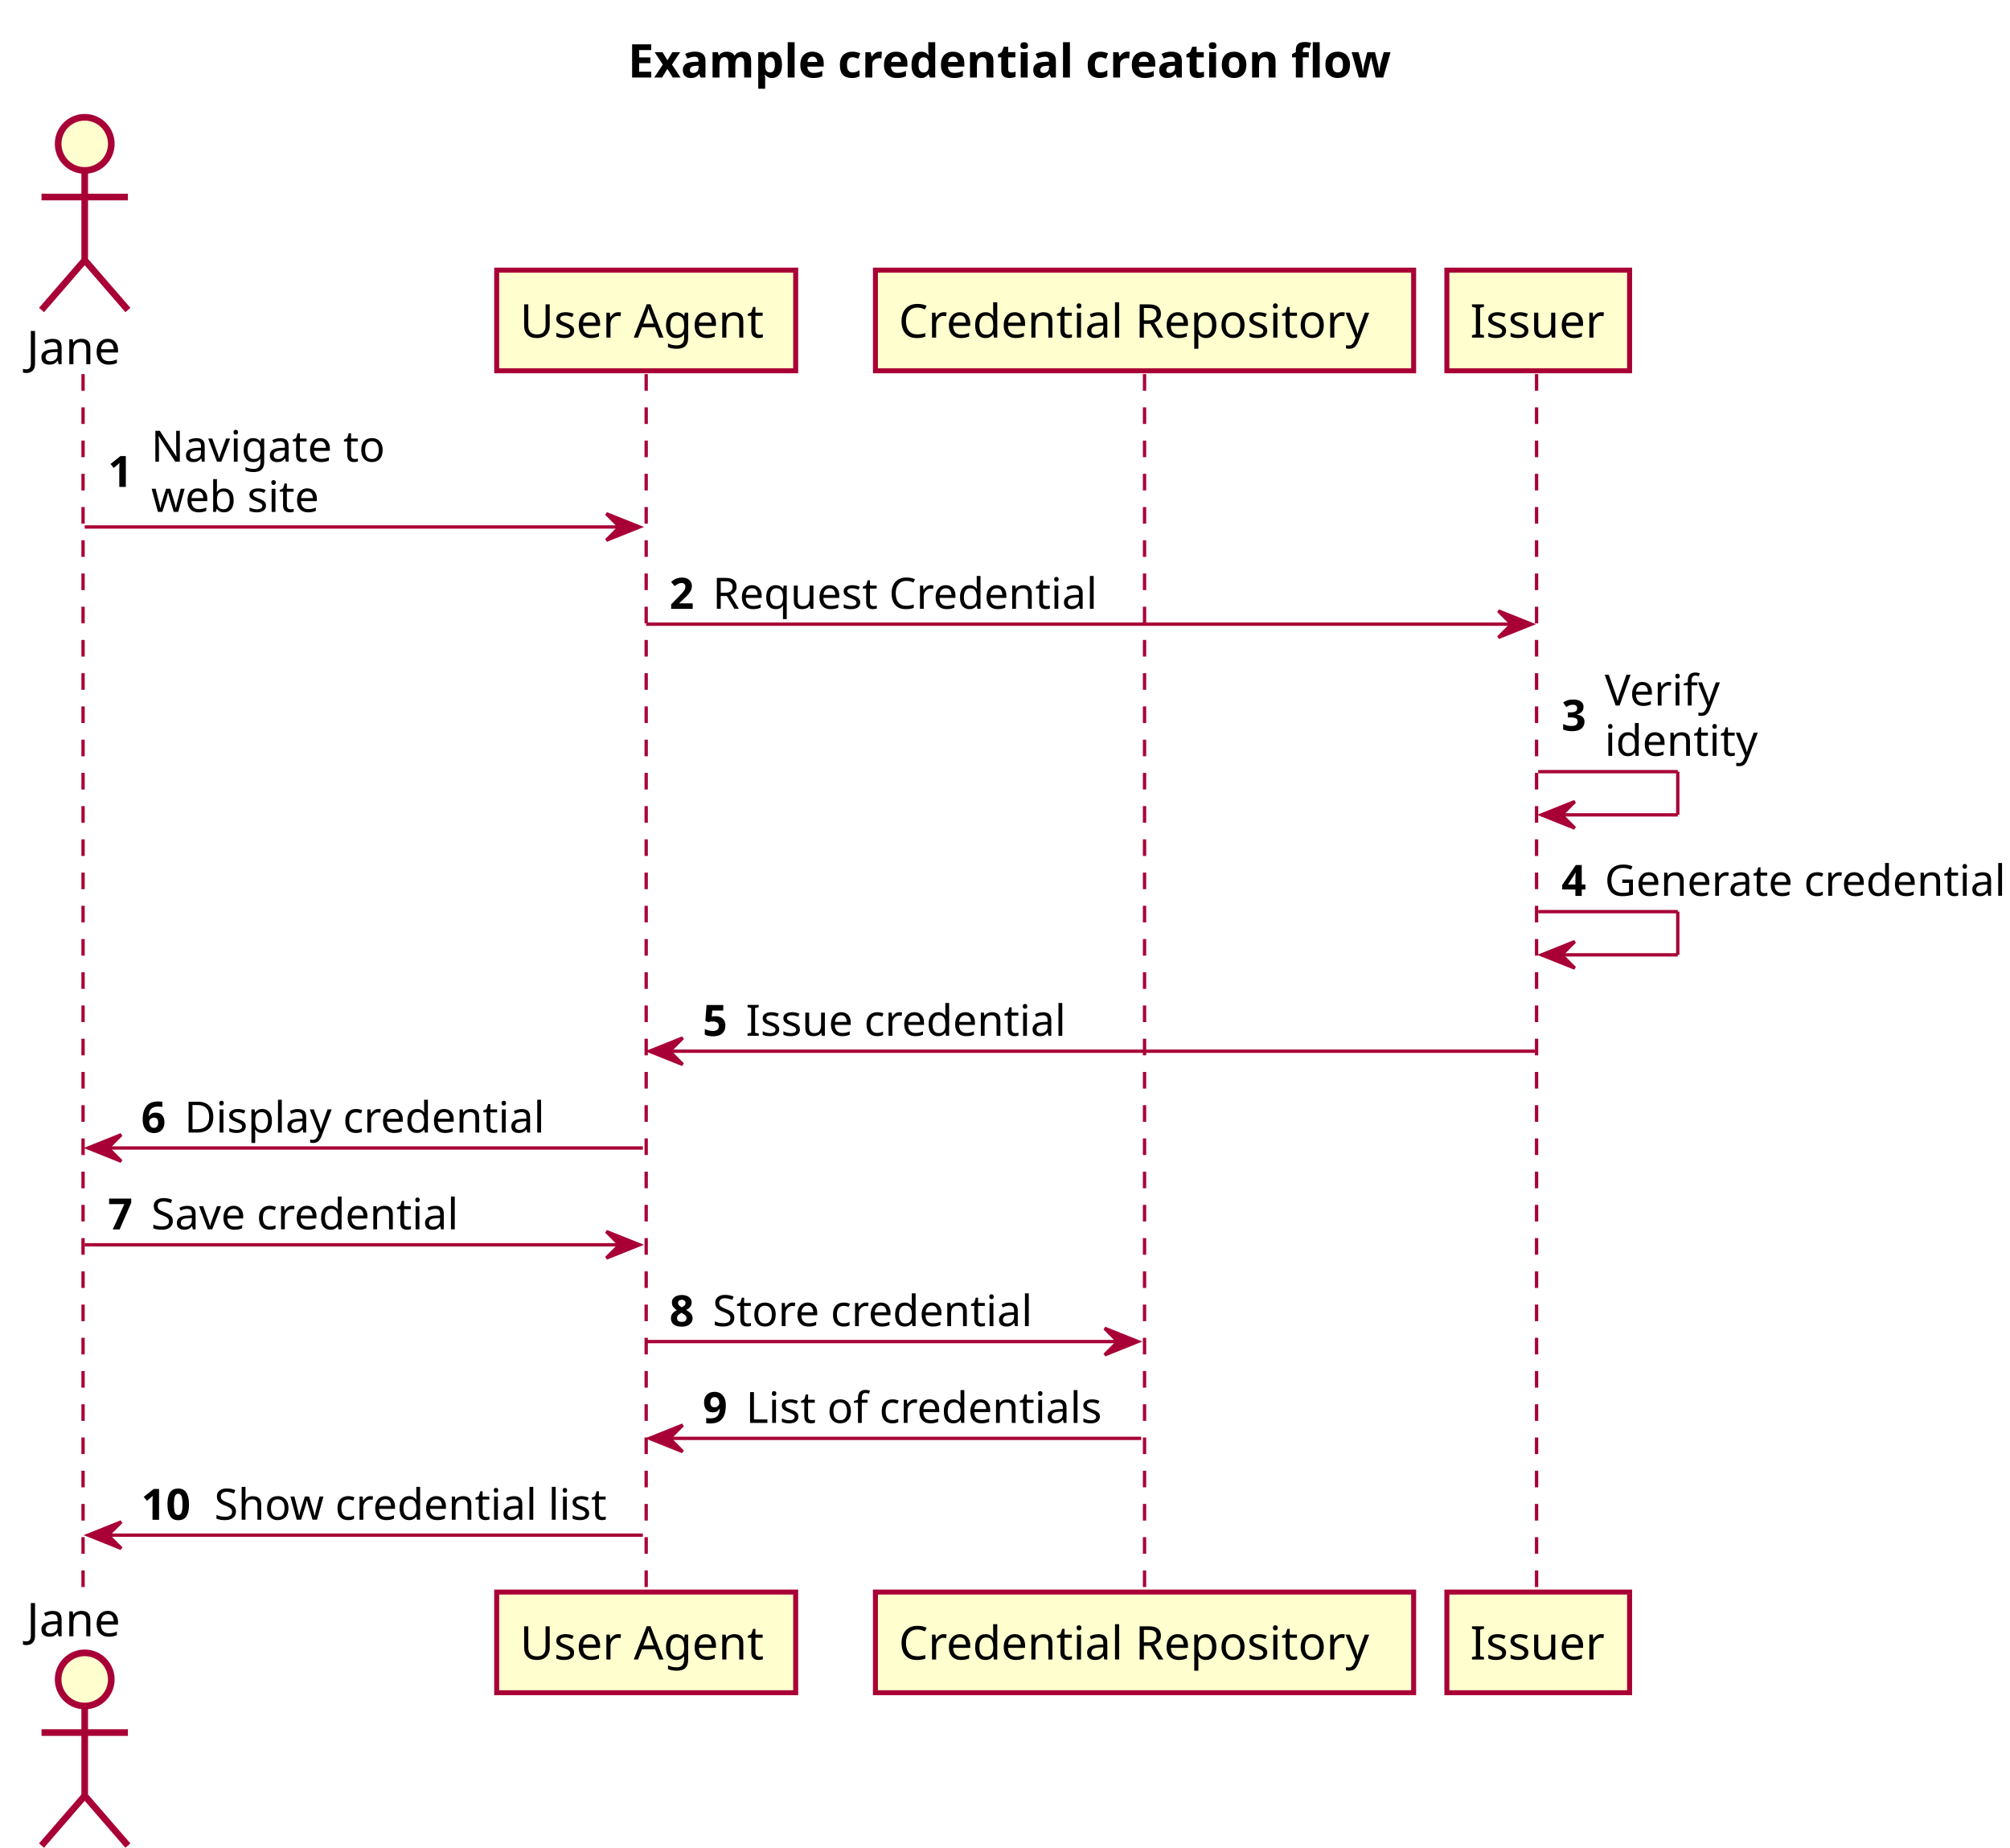
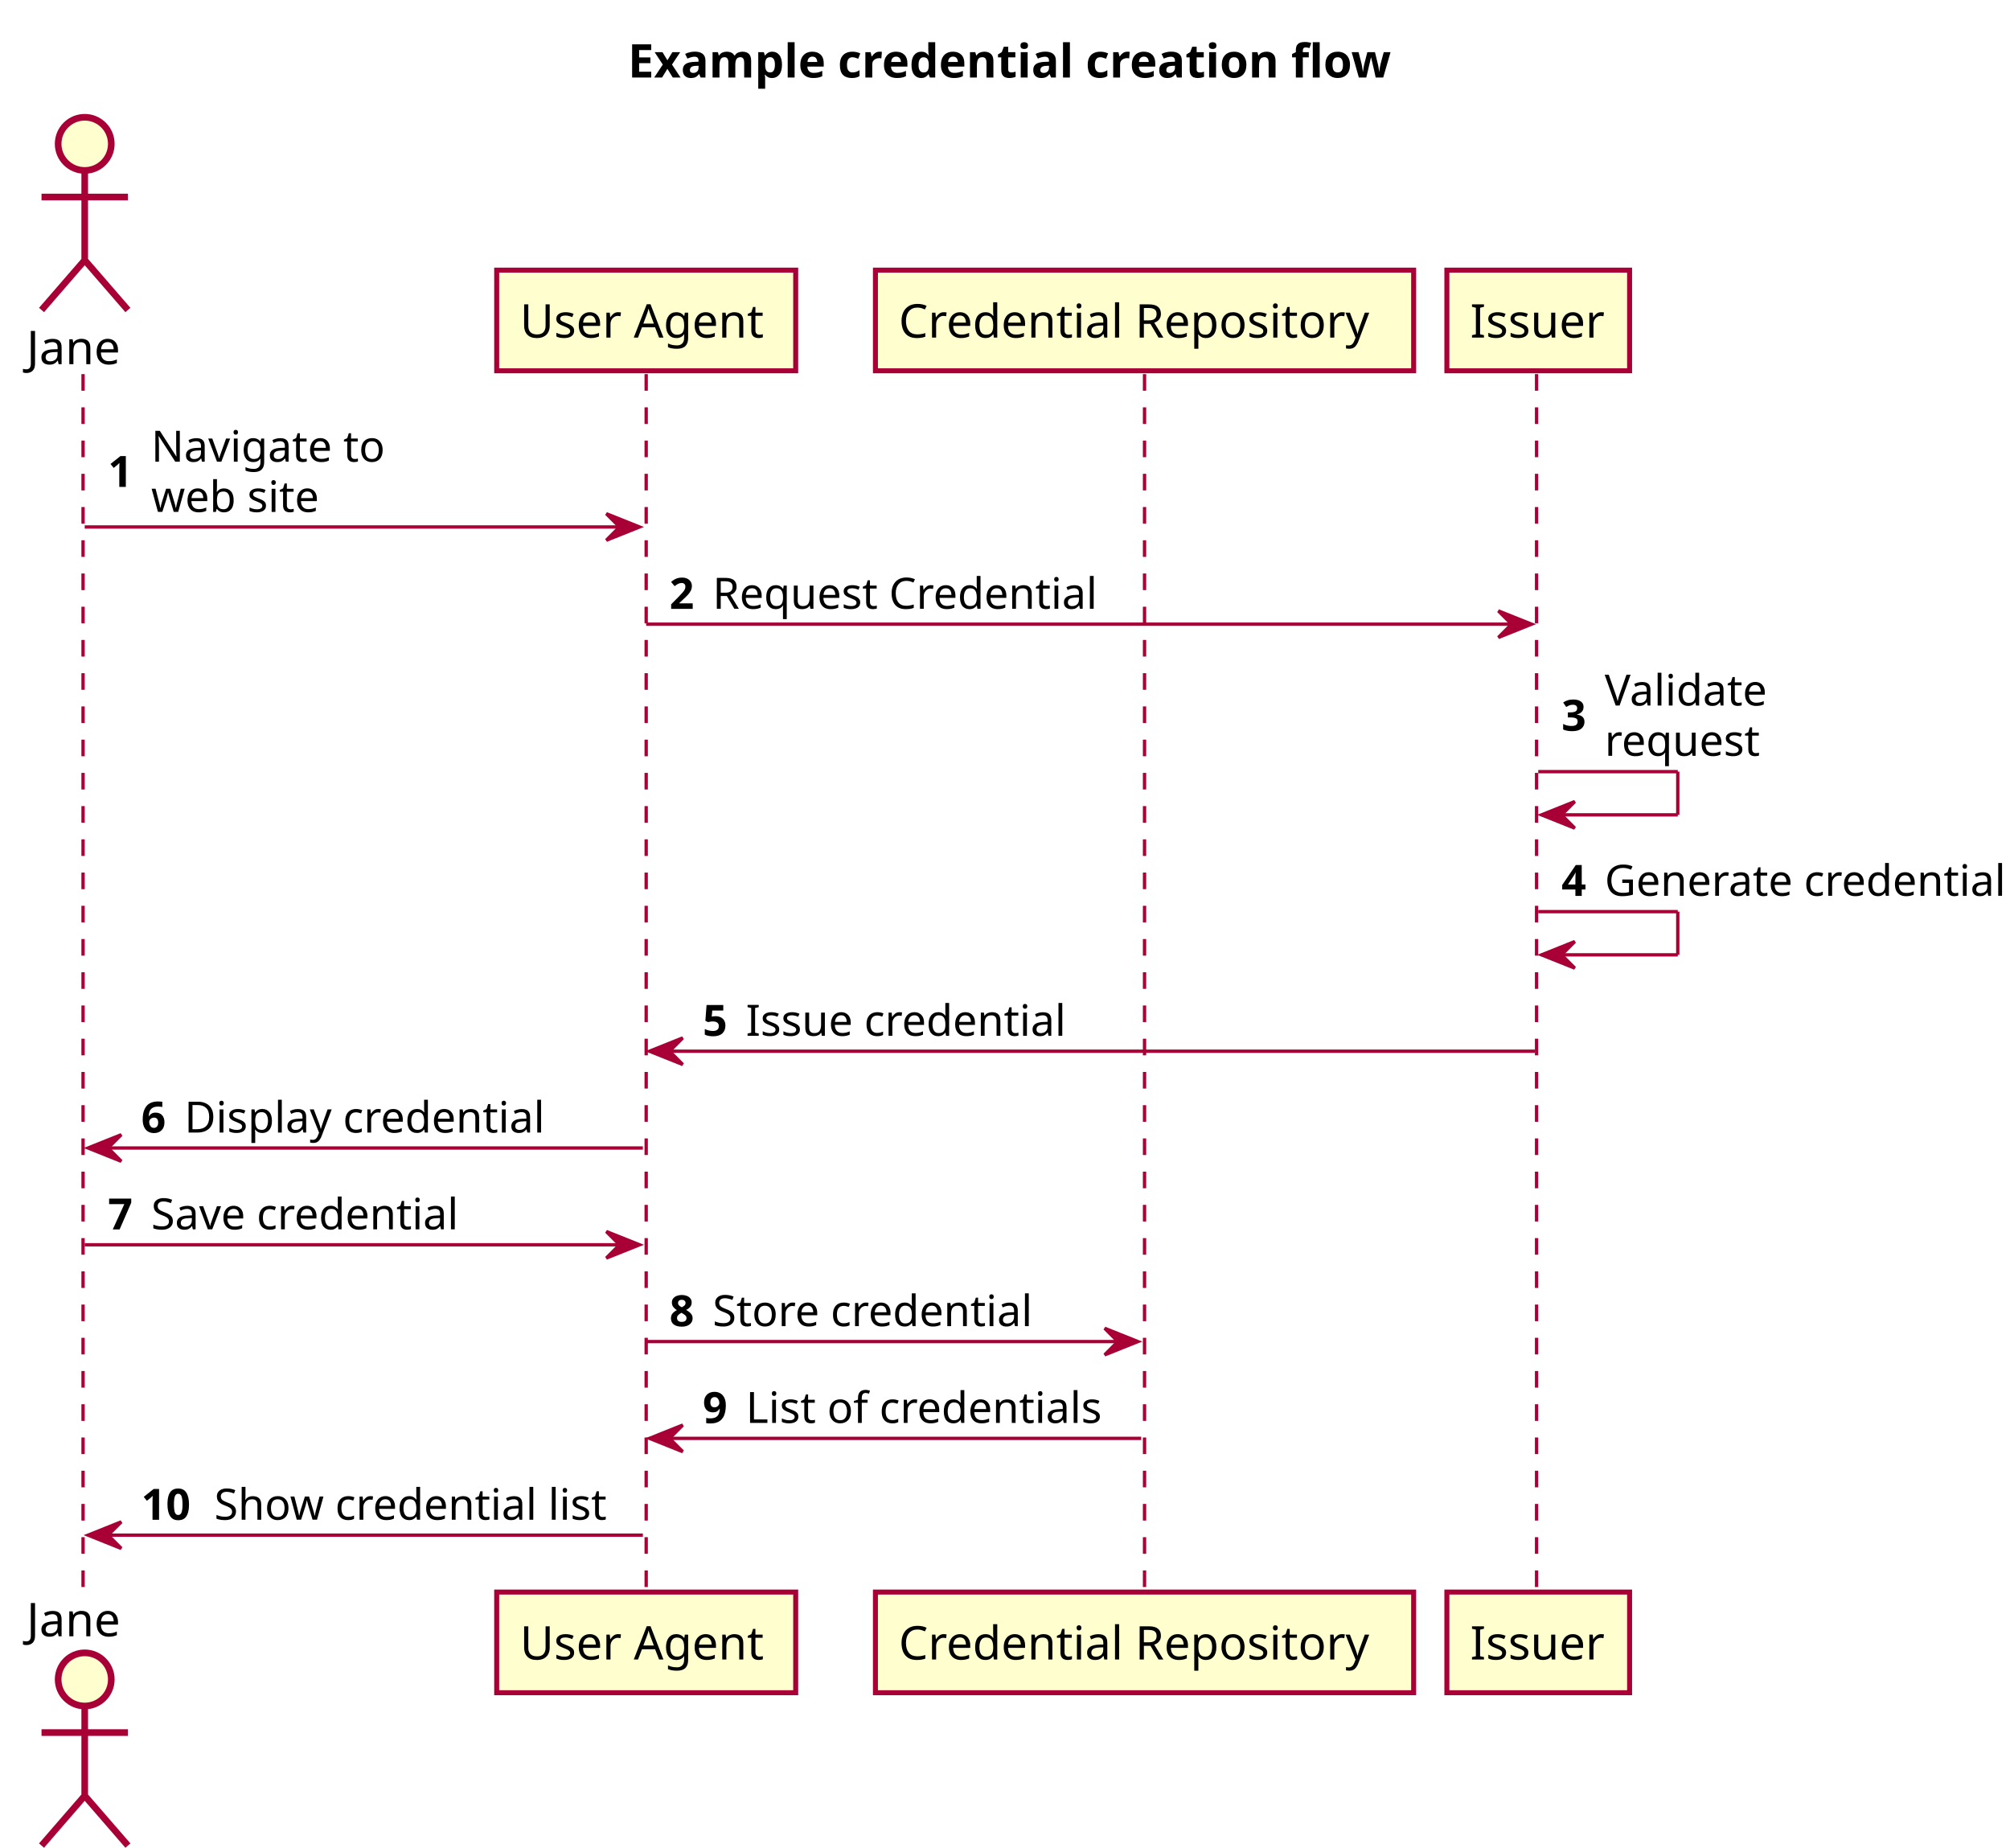
<svg xmlns="http://www.w3.org/2000/svg" height="556px" style="width:605px;height:556px;" version="1.1" viewBox="0 0 605 556" width="605px">
  <defs />
  <g>
    <text fill="#000000" font-family="Lucida Sans" font-size="14" font-weight="bold" lengthAdjust="spacingAndGlyphs" textLength="236" x="189" y="23.337">Example credential creation flow</text>
    <line style="stroke: #A80036; stroke-width: 1.0; stroke-dasharray: 5.0,5.0;" x1="25" x2="25" y1="112.58" y2="480.098" />
    <line style="stroke: #A80036; stroke-width: 1.0; stroke-dasharray: 5.0,5.0;" x1="194.5" x2="194.5" y1="112.58" y2="480.098" />
    <line style="stroke: #A80036; stroke-width: 1.0; stroke-dasharray: 5.0,5.0;" x1="344.5" x2="344.5" y1="112.58" y2="480.098" />
    <line style="stroke: #A80036; stroke-width: 1.0; stroke-dasharray: 5.0,5.0;" x1="462.5" x2="462.5" y1="112.58" y2="480.098" />
    <text fill="#000000" font-family="Lucida Sans" font-size="14" lengthAdjust="spacingAndGlyphs" textLength="29" x="8" y="109.593">Jane</text>
    <ellipse cx="25.5" cy="43.29" fill="#FEFECE" rx="8" ry="8" style="stroke: #A80036; stroke-width: 2.0;" />
    <path d="M25.5,51.29 L25.5,78.29 M12.5,59.29 L38.5,59.29 M25.5,78.29 L12.5,93.29 M25.5,78.29 L38.5,93.29 " fill="#FEFECE" style="stroke: #A80036; stroke-width: 2.0;" />
    <text fill="#000000" font-family="Lucida Sans" font-size="14" lengthAdjust="spacingAndGlyphs" textLength="29" x="8" y="492.4">Jane</text>
    <ellipse cx="25.5" cy="505.388" fill="#FEFECE" rx="8" ry="8" style="stroke: #A80036; stroke-width: 2.0;" />
    <path d="M25.5,513.388 L25.5,540.388 M12.5,521.388 L38.5,521.388 M25.5,540.388 L12.5,555.388 M25.5,540.388 L38.5,555.388 " fill="#FEFECE" style="stroke: #A80036; stroke-width: 2.0;" />
    <rect fill="#FEFECE" height="30.29" style="stroke: #A80036; stroke-width: 1.5;" width="90" x="149.5" y="81.29" />
    <text fill="#000000" font-family="Lucida Sans" font-size="14" lengthAdjust="spacingAndGlyphs" textLength="76" x="156.5" y="101.593">User Agent</text>
    <rect fill="#FEFECE" height="30.29" style="stroke: #A80036; stroke-width: 1.5;" width="90" x="149.5" y="479.098" />
    <text fill="#000000" font-family="Lucida Sans" font-size="14" lengthAdjust="spacingAndGlyphs" textLength="76" x="156.5" y="499.4">User Agent</text>
    <rect fill="#FEFECE" height="30.29" style="stroke: #A80036; stroke-width: 1.5;" width="162" x="263.5" y="81.29" />
    <text fill="#000000" font-family="Lucida Sans" font-size="14" lengthAdjust="spacingAndGlyphs" textLength="148" x="270.5" y="101.593">Credential Repository</text>
    <rect fill="#FEFECE" height="30.29" style="stroke: #A80036; stroke-width: 1.5;" width="162" x="263.5" y="479.098" />
    <text fill="#000000" font-family="Lucida Sans" font-size="14" lengthAdjust="spacingAndGlyphs" textLength="148" x="270.5" y="499.4">Credential Repository</text>
    <rect fill="#FEFECE" height="30.29" style="stroke: #A80036; stroke-width: 1.5;" width="55" x="435.5" y="81.29" />
    <text fill="#000000" font-family="Lucida Sans" font-size="14" lengthAdjust="spacingAndGlyphs" textLength="41" x="442.5" y="101.593">Issuer</text>
    <rect fill="#FEFECE" height="30.29" style="stroke: #A80036; stroke-width: 1.5;" width="55" x="435.5" y="479.098" />
    <text fill="#000000" font-family="Lucida Sans" font-size="14" lengthAdjust="spacingAndGlyphs" textLength="41" x="442.5" y="499.4">Issuer</text>
    <polygon fill="#A80036" points="182.5,154.58,192.5,158.58,182.5,162.58,186.5,158.58" style="stroke: #A80036; stroke-width: 1.0;" />
    <line style="stroke: #A80036; stroke-width: 1.0;" x1="25.5" x2="188.5" y1="158.58" y2="158.58" />
    <text fill="#000000" font-family="Lucida Sans" font-size="13" font-weight="bold" lengthAdjust="spacingAndGlyphs" textLength="9" x="32.5" y="146.528">1</text>
    <text fill="#000000" font-family="Lucida Sans" font-size="13" lengthAdjust="spacingAndGlyphs" textLength="72" x="45.5" y="138.933">Navigate to</text>
    <text fill="#000000" font-family="Lucida Sans" font-size="13" lengthAdjust="spacingAndGlyphs" textLength="52" x="45.5" y="154.059">web site</text>
    <polygon fill="#A80036" points="451,183.833,461,187.833,451,191.833,455,187.833" style="stroke: #A80036; stroke-width: 1.0;" />
    <line style="stroke: #A80036; stroke-width: 1.0;" x1="194.5" x2="457" y1="187.833" y2="187.833" />
    <text fill="#000000" font-family="Lucida Sans" font-size="13" font-weight="bold" lengthAdjust="spacingAndGlyphs" textLength="9" x="201.5" y="183.217">2</text>
    <text fill="#000000" font-family="Lucida Sans" font-size="13" lengthAdjust="spacingAndGlyphs" textLength="118" x="214.5" y="183.185">Request Credential</text>
    <line style="stroke: #A80036; stroke-width: 1.0;" x1="463" x2="505" y1="232.212" y2="232.212" />
    <line style="stroke: #A80036; stroke-width: 1.0;" x1="505" x2="505" y1="232.212" y2="245.212" />
    <line style="stroke: #A80036; stroke-width: 1.0;" x1="464" x2="505" y1="245.212" y2="245.212" />
    <polygon fill="#A80036" points="474,241.212,464,245.212,474,249.212,470,245.212" style="stroke: #A80036; stroke-width: 1.0;" />
    <text fill="#000000" font-family="Lucida Sans" font-size="13" font-weight="bold" lengthAdjust="spacingAndGlyphs" textLength="9" x="470" y="219.907">3</text>
-     <text fill="#000000" font-family="Lucida Sans" font-size="13" lengthAdjust="spacingAndGlyphs" textLength="37" x="483" y="212.312">Verify</text>
-     <text fill="#000000" font-family="Lucida Sans" font-size="13" lengthAdjust="spacingAndGlyphs" textLength="48" x="483" y="227.439">identity</text>
+     <text fill="#000000" font-family="Lucida Sans" font-size="13" lengthAdjust="spacingAndGlyphs" textLength="37" x="483" y="212.312">Validate</text>
+     <text fill="#000000" font-family="Lucida Sans" font-size="13" lengthAdjust="spacingAndGlyphs" textLength="48" x="483" y="227.439">request</text>
    <line style="stroke: #A80036; stroke-width: 1.0;" x1="463" x2="505" y1="274.339" y2="274.339" />
    <line style="stroke: #A80036; stroke-width: 1.0;" x1="505" x2="505" y1="274.339" y2="287.339" />
    <line style="stroke: #A80036; stroke-width: 1.0;" x1="464" x2="505" y1="287.339" y2="287.339" />
    <polygon fill="#A80036" points="474,283.339,464,287.339,474,291.339,470,287.339" style="stroke: #A80036; stroke-width: 1.0;" />
    <text fill="#000000" font-family="Lucida Sans" font-size="13" font-weight="bold" lengthAdjust="spacingAndGlyphs" textLength="9" x="470" y="269.597">4</text>
    <text fill="#000000" font-family="Lucida Sans" font-size="13" lengthAdjust="spacingAndGlyphs" textLength="121" x="483" y="269.565">Generate credential</text>
    <polygon fill="#A80036" points="205.5,312.339,195.5,316.339,205.5,320.339,201.5,316.339" style="stroke: #A80036; stroke-width: 1.0;" />
    <line style="stroke: #A80036; stroke-width: 1.0;" x1="199.5" x2="462" y1="316.339" y2="316.339" />
    <text fill="#000000" font-family="Lucida Sans" font-size="13" font-weight="bold" lengthAdjust="spacingAndGlyphs" textLength="9" x="211.5" y="311.723">5</text>
    <text fill="#000000" font-family="Lucida Sans" font-size="13" lengthAdjust="spacingAndGlyphs" textLength="99" x="224.5" y="311.691">Issue credential</text>
    <polygon fill="#A80036" points="36.5,341.465,26.5,345.465,36.5,349.465,32.5,345.465" style="stroke: #A80036; stroke-width: 1.0;" />
    <line style="stroke: #A80036; stroke-width: 1.0;" x1="30.5" x2="193.5" y1="345.465" y2="345.465" />
    <text fill="#000000" font-family="Lucida Sans" font-size="13" font-weight="bold" lengthAdjust="spacingAndGlyphs" textLength="9" x="42.5" y="340.85">6</text>
    <text fill="#000000" font-family="Lucida Sans" font-size="13" lengthAdjust="spacingAndGlyphs" textLength="113" x="55.5" y="340.818">Display credential</text>
    <polygon fill="#A80036" points="182.5,370.592,192.5,374.592,182.5,378.592,186.5,374.592" style="stroke: #A80036; stroke-width: 1.0;" />
    <line style="stroke: #A80036; stroke-width: 1.0;" x1="25.5" x2="188.5" y1="374.592" y2="374.592" />
    <text fill="#000000" font-family="Lucida Sans" font-size="13" font-weight="bold" lengthAdjust="spacingAndGlyphs" textLength="9" x="32.5" y="369.976">7</text>
    <text fill="#000000" font-family="Lucida Sans" font-size="13" lengthAdjust="spacingAndGlyphs" textLength="94" x="45.5" y="369.944">Save credential</text>
    <polygon fill="#A80036" points="332.5,399.718,342.5,403.718,332.5,407.718,336.5,403.718" style="stroke: #A80036; stroke-width: 1.0;" />
    <line style="stroke: #A80036; stroke-width: 1.0;" x1="194.5" x2="338.5" y1="403.718" y2="403.718" />
    <text fill="#000000" font-family="Lucida Sans" font-size="13" font-weight="bold" lengthAdjust="spacingAndGlyphs" textLength="9" x="201.5" y="399.103">8</text>
    <text fill="#000000" font-family="Lucida Sans" font-size="13" lengthAdjust="spacingAndGlyphs" textLength="98" x="214.5" y="399.071">Store credential</text>
    <polygon fill="#A80036" points="205.5,428.845,195.5,432.845,205.5,436.845,201.5,432.845" style="stroke: #A80036; stroke-width: 1.0;" />
    <line style="stroke: #A80036; stroke-width: 1.0;" x1="199.5" x2="343.5" y1="432.845" y2="432.845" />
    <text fill="#000000" font-family="Lucida Sans" font-size="13" font-weight="bold" lengthAdjust="spacingAndGlyphs" textLength="9" x="211.5" y="428.229">9</text>
    <text fill="#000000" font-family="Lucida Sans" font-size="13" lengthAdjust="spacingAndGlyphs" textLength="113" x="224.5" y="428.197">List of credentials</text>
    <polygon fill="#A80036" points="36.5,457.971,26.5,461.971,36.5,465.971,32.5,461.971" style="stroke: #A80036; stroke-width: 1.0;" />
    <line style="stroke: #A80036; stroke-width: 1.0;" x1="30.5" x2="193.5" y1="461.971" y2="461.971" />
    <text fill="#000000" font-family="Lucida Sans" font-size="13" font-weight="bold" lengthAdjust="spacingAndGlyphs" textLength="18" x="42.5" y="457.356">10</text>
    <text fill="#000000" font-family="Lucida Sans" font-size="13" lengthAdjust="spacingAndGlyphs" textLength="123" x="64.5" y="457.324">Show credential list</text>
  </g>
</svg>
